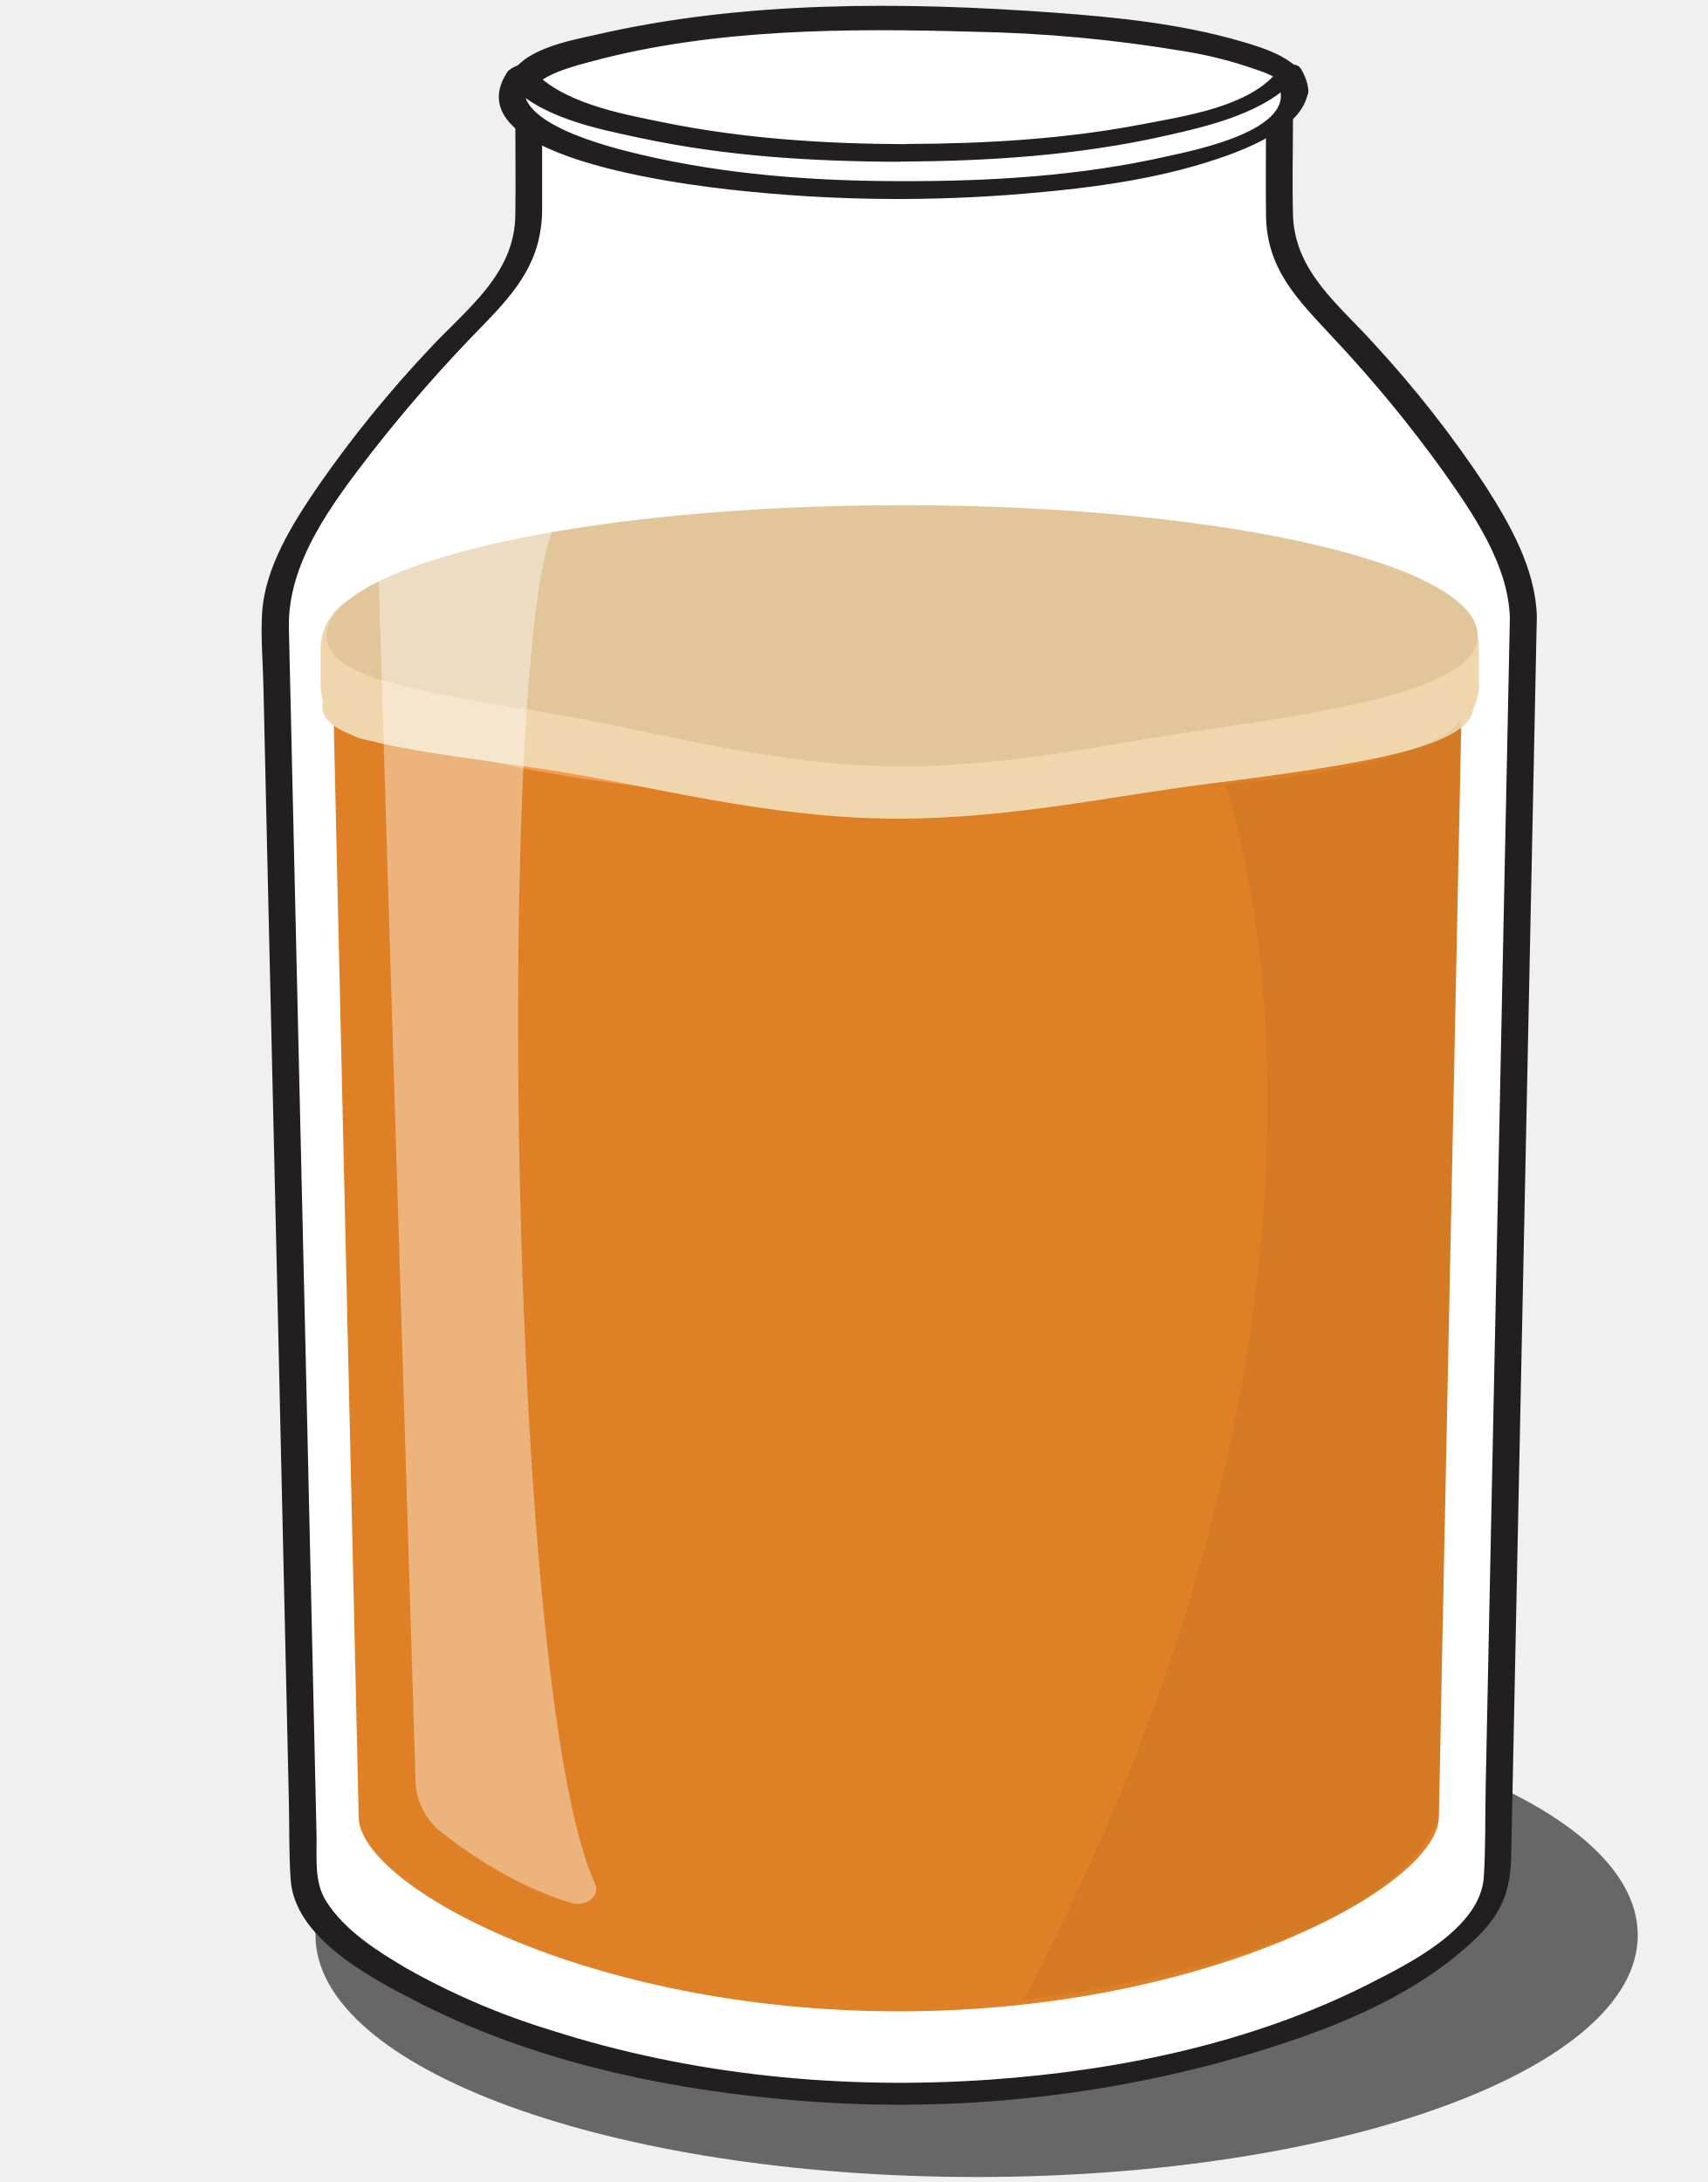
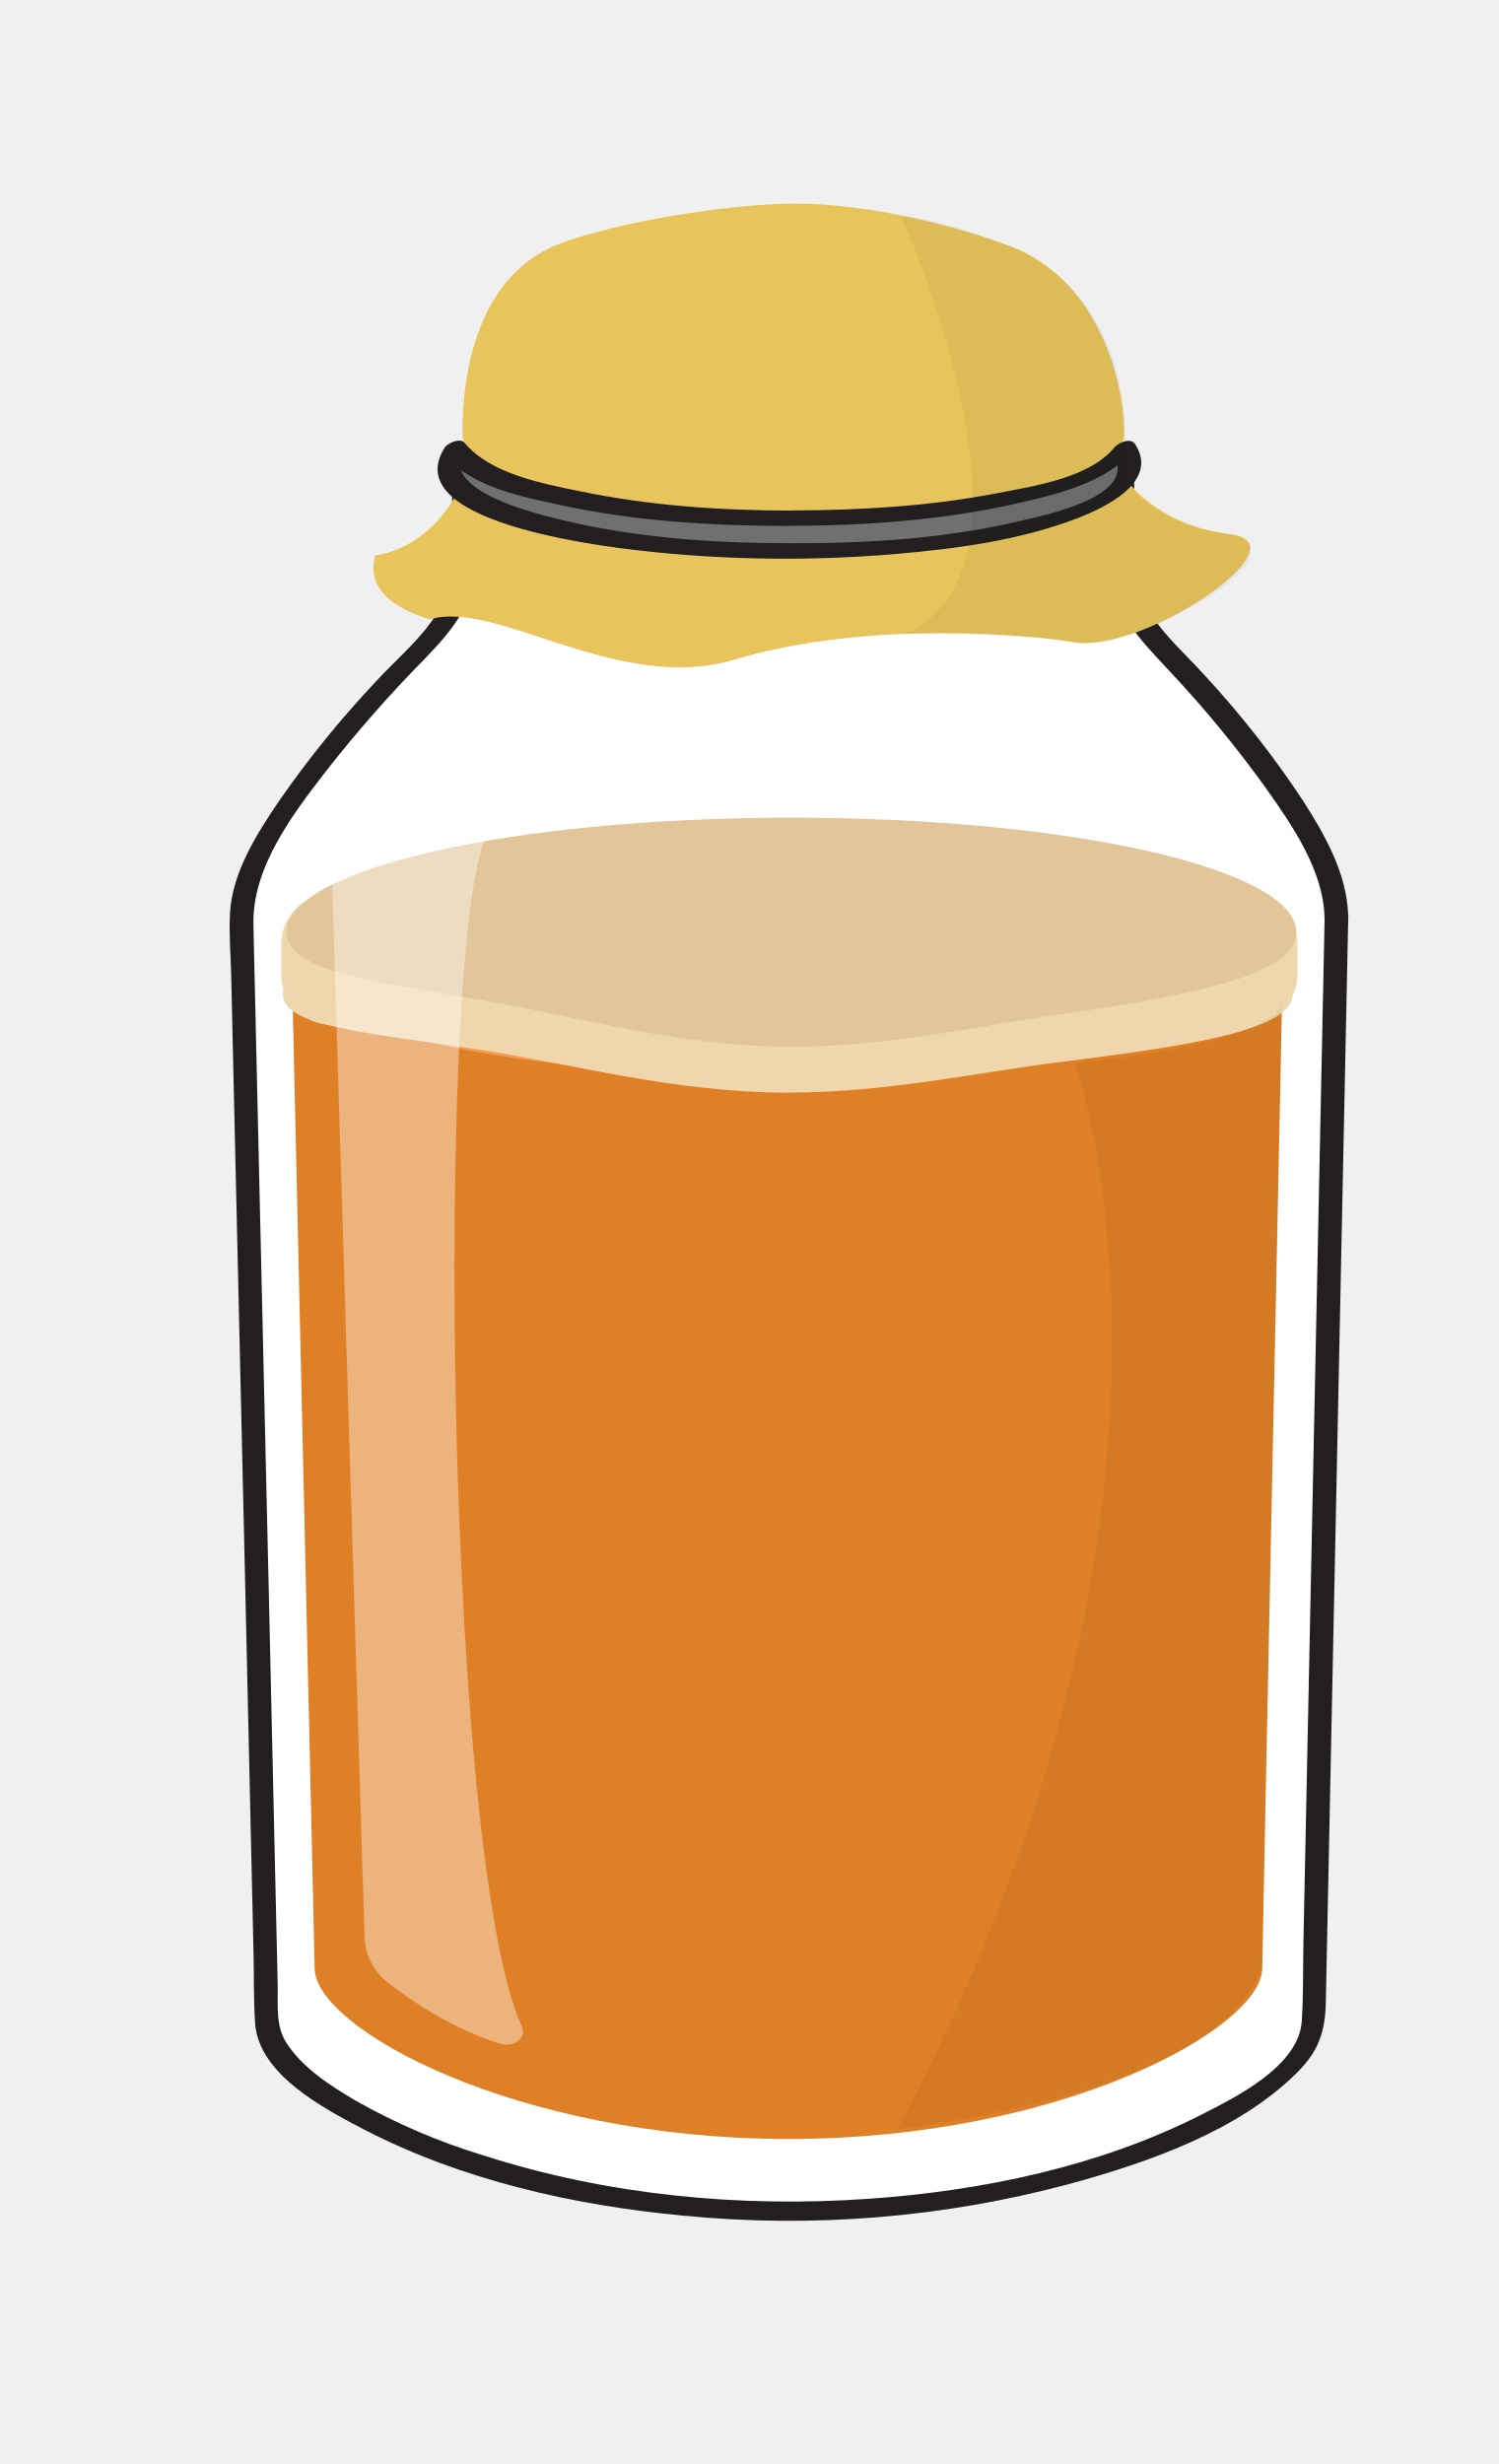
- <svg xmlns="http://www.w3.org/2000/svg" id="Layer_1" data-name="Layer 1" viewBox="0 0 311.45 397.88">
+ <svg xmlns="http://www.w3.org/2000/svg" id="Layer_1" data-name="Layer 1" viewBox="0 0 311.45 512.17">
  <defs>
-     <style>.cls-1{fill:#666766;}.cls-2,.cls-9{fill:#fff;}.cls-3{fill:#231f20;}.cls-4{fill:#df8026;}.cls-5{fill:#f49c53;}.cls-6{fill:#efd6ac;}.cls-7{fill:#e2c599;}.cls-8{opacity:0.05;}.cls-9{opacity:0.4;}</style>
+     <style>.cls-1,.cls-9{fill:#fff;}.cls-2{fill:#231f20;}.cls-3{fill:#e8c55c;}.cls-4{fill:#df8026;}.cls-5{fill:#f49c53;}.cls-6{fill:#efd6ac;}.cls-7{fill:#e2c599;}.cls-8{opacity:0.05;}.cls-9{opacity:0.4;}.cls-10{fill:#707071;}</style>
  </defs>
-   <ellipse class="cls-1" cx="178.09" cy="352.87" rx="120.56" ry="44.1" />
-   <path class="cls-2" d="M277.79,112.62c0-17.13-26.81-46.53-38.8-58.81a20,20,0,0,1-5.67-14V21.38H96.43V39.7a20,20,0,0,1-5.86,14.15C78.13,66.26,50.21,96,50.21,112.62c0,0,5.24,229.54,5.24,230,0,13.7,46,39.18,108.79,39.18S273,356.29,273,342.59C273,342.05,277.79,112.62,277.79,112.62Z" />
-   <path class="cls-3" d="M280.25,112.44c-.23-8.66-4.85-16.77-9.4-23.88a204,204,0,0,0-20.23-25.81c-6.43-7.17-14.59-13.23-14.84-23.66-.15-6,0-11.93,0-17.89,0-1.3-1.21-1.77-2.33-1.77H96.56c-1.07,0-2.59.94-2.59,2.13,0,5.91.09,11.83,0,17.74-.16,10.82-9,17.12-15.77,24.44a216,216,0,0,0-20,24.63C53.5,95.23,48.23,103.43,47.78,112c-.23,4.27.15,8.64.25,12.91q.36,16.08.73,32.15,2,85.74,3.92,171.49c.1,4.71,0,9.47.32,14.17.72,10.63,14.28,17.73,22.47,22,20.42,10.6,43.81,15.88,66.59,18a225.5,225.5,0,0,0,80.26-6.6c16.31-4.47,35-10.92,47.3-23.15,4.48-4.46,5.83-8.58,5.95-14.52q.66-32.47,1.34-65l3.27-157.87.07-3.17c.05-2.71-4.87-2.08-4.92.36q-1.4,67.08-2.78,134.18-.81,39.42-1.63,78.84c-.11,5.47,0,11-.34,16.45-.59,9.45-13.82,15.9-21,19.55-21.18,10.73-45.43,15.77-69,17.42-26.84,1.89-54.39-.76-80.07-9A131,131,0,0,1,74,358.84c-5.27-3.1-11.17-6.86-14.52-12.15-2.27-3.57-1.66-8.08-1.76-12.15Q55.9,253.26,54,172l-1.32-57.51c-.27-12,8.07-22.9,15.09-32a274,274,0,0,1,20.43-23.3c6.09-6.27,10.57-11.72,10.66-20.9,0-5.68,0-11.37,0-17L96.3,23.34H233.19l-2.33-1.78c0,5.89-.07,11.78,0,17.67.12,10,5.88,15.47,12.21,22.32a240.4,240.4,0,0,1,20.05,24.32c5.45,7.72,12,17.12,12.21,26.93C275.4,115.52,280.31,114.87,280.25,112.44Z" />
-   <ellipse class="cls-2" cx="165.67" cy="16.08" rx="70.55" ry="12.58" />
-   <path class="cls-3" d="M233.87,15.74c-.27,3.56-11.26,5.47-13.61,6C210,24.1,199.45,25.1,189,25.78c-24.27,1.57-49.34,1.37-73.34-2.92a83,83,0,0,1-11.75-2.81c-1.25-.43-5.75-1.58-6.26-3.16-1-3,8.55-5.22,10.28-5.7,22.18-6,46.8-6.06,69.59-5.4A259.54,259.54,0,0,1,215.68,9.3a75.62,75.62,0,0,1,13,3.25c1.17.43,5.06,1.54,5.19,3.19.18,2.48,4.93,3.63,4.7.68-.41-5.48-8.17-7.7-12.43-8.93-11-3.18-22.61-4.36-34-5.19-27.43-2-56.66-2.19-83.6,4.07-4.44,1-13.93,2.66-15.57,8-1.58,5.09,5.53,8.06,9.11,9.34,9.93,3.56,20.84,4.73,31.27,5.7a369,369,0,0,0,46.31,1.2c14.21-.48,28.64-1.5,42.54-4.67,4.82-1.1,15.86-2.94,16.35-9.49C238.76,13.94,234.09,12.78,233.87,15.74Z" />
-   <path class="cls-2" d="M164.68,27.9c-34.84,0-63.84-6.21-70.19-14.43a5.54,5.54,0,0,0-1.31,3.39c0,9.84,32,17.82,71.5,17.82s71.5-8,71.5-17.82a5.54,5.54,0,0,0-1.31-3.39C228.52,21.69,199.52,27.9,164.68,27.9Z" />
-   <path class="cls-3" d="M165.39,26.29c-14.89-.05-29.91-1-44.53-4-7.78-1.58-18.88-3.57-24.28-10.1-.91-1.09-3.52.09-4.11,1C81.89,29.59,130.08,34.33,137.26,35a273.51,273.51,0,0,0,49.48.32c12.76-1.07,25.95-2.8,38-7.32,5.8-2.18,17.56-7.59,12.44-15.52-.95-1.46-3.47-.35-4.33.69-5.26,6.35-16.87,8-24.4,9.46-14.17,2.73-28.67,3.57-43.07,3.62-2.06,0-4.69,3.22-1.42,3.21,16.19-.05,32.58-1.11,48.41-4.67,8.2-1.84,18.85-4.28,24.51-11.11l-4.33.69c5.8,9-14.61,13-19.78,14.15-15.78,3.57-32.21,4.56-48.34,4.51-15.95,0-32.24-1.18-47.79-4.89-4.58-1.1-25.63-6-20.15-14.46l-4.11,1C97.93,21.41,109,23.51,117,25.21c15.41,3.29,31.29,4.24,47,4.29C166,29.51,168.66,26.3,165.39,26.29Z" />
-   <path class="cls-4" d="M266.66,123.09c0-15.51-206-15.08-206,0,0,0,4.75,207.81,4.75,208.2,0,12.4,41.59,35.47,98.49,35.47s98.49-23.07,98.49-35.47C262.35,330.81,266.66,123.09,266.66,123.09Z" />
-   <ellipse class="cls-5" cx="163.34" cy="122.97" rx="102.5" ry="22.89" />
-   <path class="cls-6" d="M268.69,128.78c0,7.26-19.32,10.52-48.46,14.16-16.31,2-35.7,6.34-56.49,6.34-23.91,0-45.95-6.24-63.59-8.87-25.14-3.75-41.37-5-41.37-11.63,0-11.32,47-20.49,105-20.49S268.69,117.46,268.69,128.78Z" />
-   <rect class="cls-6" x="58.46" y="107.96" width="211.24" height="27.18" rx="10.43" ry="10.43" />
-   <path class="cls-7" d="M269.47,115.93c0,8.55-19.86,12.93-49.69,17.13-16.05,2.26-35,6.68-55.26,6.68-23.39,0-45-6.42-62.45-9.35-25.79-4.34-42.51-6.62-42.51-14.46,0-13.15,47-23.81,105-23.81S269.47,102.78,269.47,115.93Z" />
-   <path class="cls-8" d="M223.43,143s32.73,90.26-36.83,221.65c0,0,66.25-7,75.75-33.4l4.09-201.59c.8,2.62-4.12,5.6-11.31,7.82C245.56,140.49,232.05,142.4,223.43,143Z" />
-   <path class="cls-9" d="M68.6,91.15l7.19,234a12.43,12.43,0,0,0,5.13,9.3c5,3.9,13.36,9.52,23.11,12.51,2.84.88,5.53-1.23,4.47-3.52C91.59,306.87,90.31,97.8,102.79,94.11,102.79,94.11,77.74,87.45,68.6,91.15Z" />
+   <path class="cls-1" d="M277.79,190.46c0-17.13-26.81-46.52-38.8-58.81a20,20,0,0,1-5.67-14V99.22H96.43v18.33a20,20,0,0,1-5.86,14.14c-12.44,12.41-40.36,42.12-40.36,58.77,0,0,5.24,229.54,5.24,230,0,13.7,46,39.18,108.79,39.18S273,434.13,273,420.43C273,419.89,277.79,190.46,277.79,190.46Z" />
+   <path class="cls-2" d="M280.25,190.28c-.23-8.65-4.85-16.77-9.4-23.87a203.37,203.37,0,0,0-20.23-25.82c-6.43-7.17-14.59-13.23-14.84-23.66-.15-6,0-11.93,0-17.89,0-1.3-1.21-1.77-2.33-1.77H96.56c-1.07,0-2.59,1-2.59,2.13,0,5.91.09,11.83,0,17.74-.16,10.82-9,17.13-15.77,24.45a215.07,215.07,0,0,0-20,24.62c-4.67,6.86-9.94,15.07-10.39,23.61-.23,4.27.15,8.64.25,12.91q.36,16.08.73,32.15,2,85.74,3.92,171.49c.1,4.71,0,9.48.32,14.18.72,10.62,14.28,17.73,22.47,22,20.42,10.61,43.81,15.88,66.59,18a225.27,225.27,0,0,0,80.26-6.6c16.31-4.47,35-10.92,47.3-23.15,4.48-4.46,5.83-8.58,5.95-14.52q.66-32.47,1.34-65l3.27-157.86.07-3.18c.05-2.71-4.87-2.08-4.92.36q-1.4,67.1-2.78,134.18-.81,39.42-1.63,78.85c-.11,5.46,0,11-.34,16.44-.59,9.45-13.82,15.9-21,19.55-21.18,10.73-45.43,15.77-69,17.42-26.84,1.89-54.39-.75-80.07-9A131,131,0,0,1,74,436.68c-5.27-3.1-11.17-6.86-14.52-12.14-2.27-3.58-1.66-8.09-1.76-12.16Q55.9,331.1,54,249.81l-1.32-57.52c-.27-12,8.07-22.9,15.09-32A274.09,274.09,0,0,1,88.23,137c6.09-6.27,10.57-11.72,10.66-20.9,0-5.68,0-11.37,0-17l-2.59,2.14H233.19l-2.33-1.78c0,5.89-.07,11.78,0,17.67.12,10,5.88,15.48,12.21,22.32a239.41,239.41,0,0,1,20.05,24.33c5.45,7.71,12,17.11,12.21,26.92C275.4,193.36,280.31,192.71,280.25,190.28Z" />
+   <path class="cls-3" d="M233.69,90.15c0,20.09-137.57,20.09-137.57,0,0-12.35,2.88-33.09,20.67-39.67,11.15-4.12,34.06-8.16,48.69-8.16,15.12,0,33.55,4.67,44.9,9C227.56,58,233.69,78.05,233.69,90.15Z" />
+   <path class="cls-4" d="M266.66,200.93c0-15.51-206-15.07-206,0,0,0,4.75,207.81,4.75,208.2,0,12.41,41.59,35.48,98.49,35.48s98.49-23.07,98.49-35.48C262.35,408.65,266.66,200.93,266.66,200.93Z" />
+   <ellipse class="cls-5" cx="163.34" cy="200.81" rx="102.5" ry="22.89" />
+   <path class="cls-6" d="M268.69,206.62c0,7.26-19.32,10.52-48.46,14.16-16.31,2-35.7,6.34-56.49,6.34-23.91,0-45.95-6.24-63.59-8.87-25.14-3.74-41.37-5-41.37-11.63,0-11.31,47-20.49,105-20.49S268.69,195.31,268.69,206.62Z" />
+   <rect class="cls-6" x="58.46" y="185.8" width="211.24" height="27.18" rx="10.43" ry="10.43" />
+   <path class="cls-7" d="M269.47,193.77c0,8.55-19.86,12.93-49.69,17.13-16.05,2.26-35,6.68-55.26,6.68-23.39,0-45-6.41-62.45-9.35-25.79-4.34-42.51-6.61-42.51-14.46,0-13.15,47-23.81,105-23.81S269.47,180.62,269.47,193.77Z" />
+   <path class="cls-8" d="M223.43,220.88s32.73,90.27-36.83,221.65c0,0,66.25-7,75.75-33.4l4.09-201.58c.8,2.62-4.12,5.59-11.31,7.82C245.56,218.33,232.05,220.24,223.43,220.88Z" />
+   <path class="cls-9" d="M68.6,169l7.19,234a12.47,12.47,0,0,0,5.13,9.31c5,3.89,13.36,9.52,23.11,12.51,2.84.87,5.53-1.23,4.47-3.53C91.59,384.72,90.31,175.64,102.79,172,102.79,172,77.74,165.29,68.6,169Z" />
+   <path class="cls-3" d="M234,99.55s6.32,9.64,21.89,11.52-18.44,25-32.83,22.43c-8-1.44-42.15-4.82-70.48,3.64-24,7.16-49.3-12.51-63.15-8.43,0,0-14.4-3.33-11.44-13.29,0,0,15.69-1,21-23.57S234,99.55,234,99.55Z" />
+   <path class="cls-10" d="M164.08,107.74c-34.54,0-63.3-6.21-69.61-14.43a5.58,5.58,0,0,0-1.29,3.39c0,9.84,31.74,17.82,70.9,17.82S235,106.54,235,96.7a5.59,5.59,0,0,0-1.3-3.39C227.38,101.53,198.62,107.74,164.08,107.74Z" />
+   <path class="cls-2" d="M164.79,106.13c-14.77,0-29.66-1-44.15-4-7.73-1.59-18.73-3.6-24.08-10.11-.89-1.09-3.52.09-4.1,1-10.45,16.31,36.79,21.06,44,21.79a269.2,269.2,0,0,0,49.82.33c12.59-1.08,25.61-2.82,37.48-7.34,5.78-2.2,17.27-7.59,12.22-15.46-.93-1.47-3.47-.35-4.33.68-5.19,6.33-16.7,8-24.18,9.46-14,2.73-28.42,3.58-42.7,3.62-2.06,0-4.69,3.22-1.42,3.21,16.06,0,32.32-1.11,48-4.66,8.15-1.85,18.73-4.31,24.32-11.11l-4.33.68c5.67,8.84-13.88,12.82-19,14C196.56,112,180,113,163.83,112.91c-15.93,0-32.22-1.18-47.74-5-4.54-1.11-25-6-19.6-14.35l-4.11,1c5.48,6.66,16.45,8.78,24.37,10.48,15.28,3.29,31,4.24,46.62,4.29C165.43,109.35,168.06,106.14,164.79,106.13Z" />
+   <path class="cls-8" d="M187.33,45s32.72,72.27.93,86.72c0,0,33.26.39,34.75,1.76.49.46,8.21.23,16.93-3.46,13.14-5.54,27.26-15.75,15.9-19,0,0-15-.73-22.52-11.85,0,0,6.38-34.78-22.94-47.86C210.38,51.36,193.11,44.54,187.33,45Z" />
</svg>
